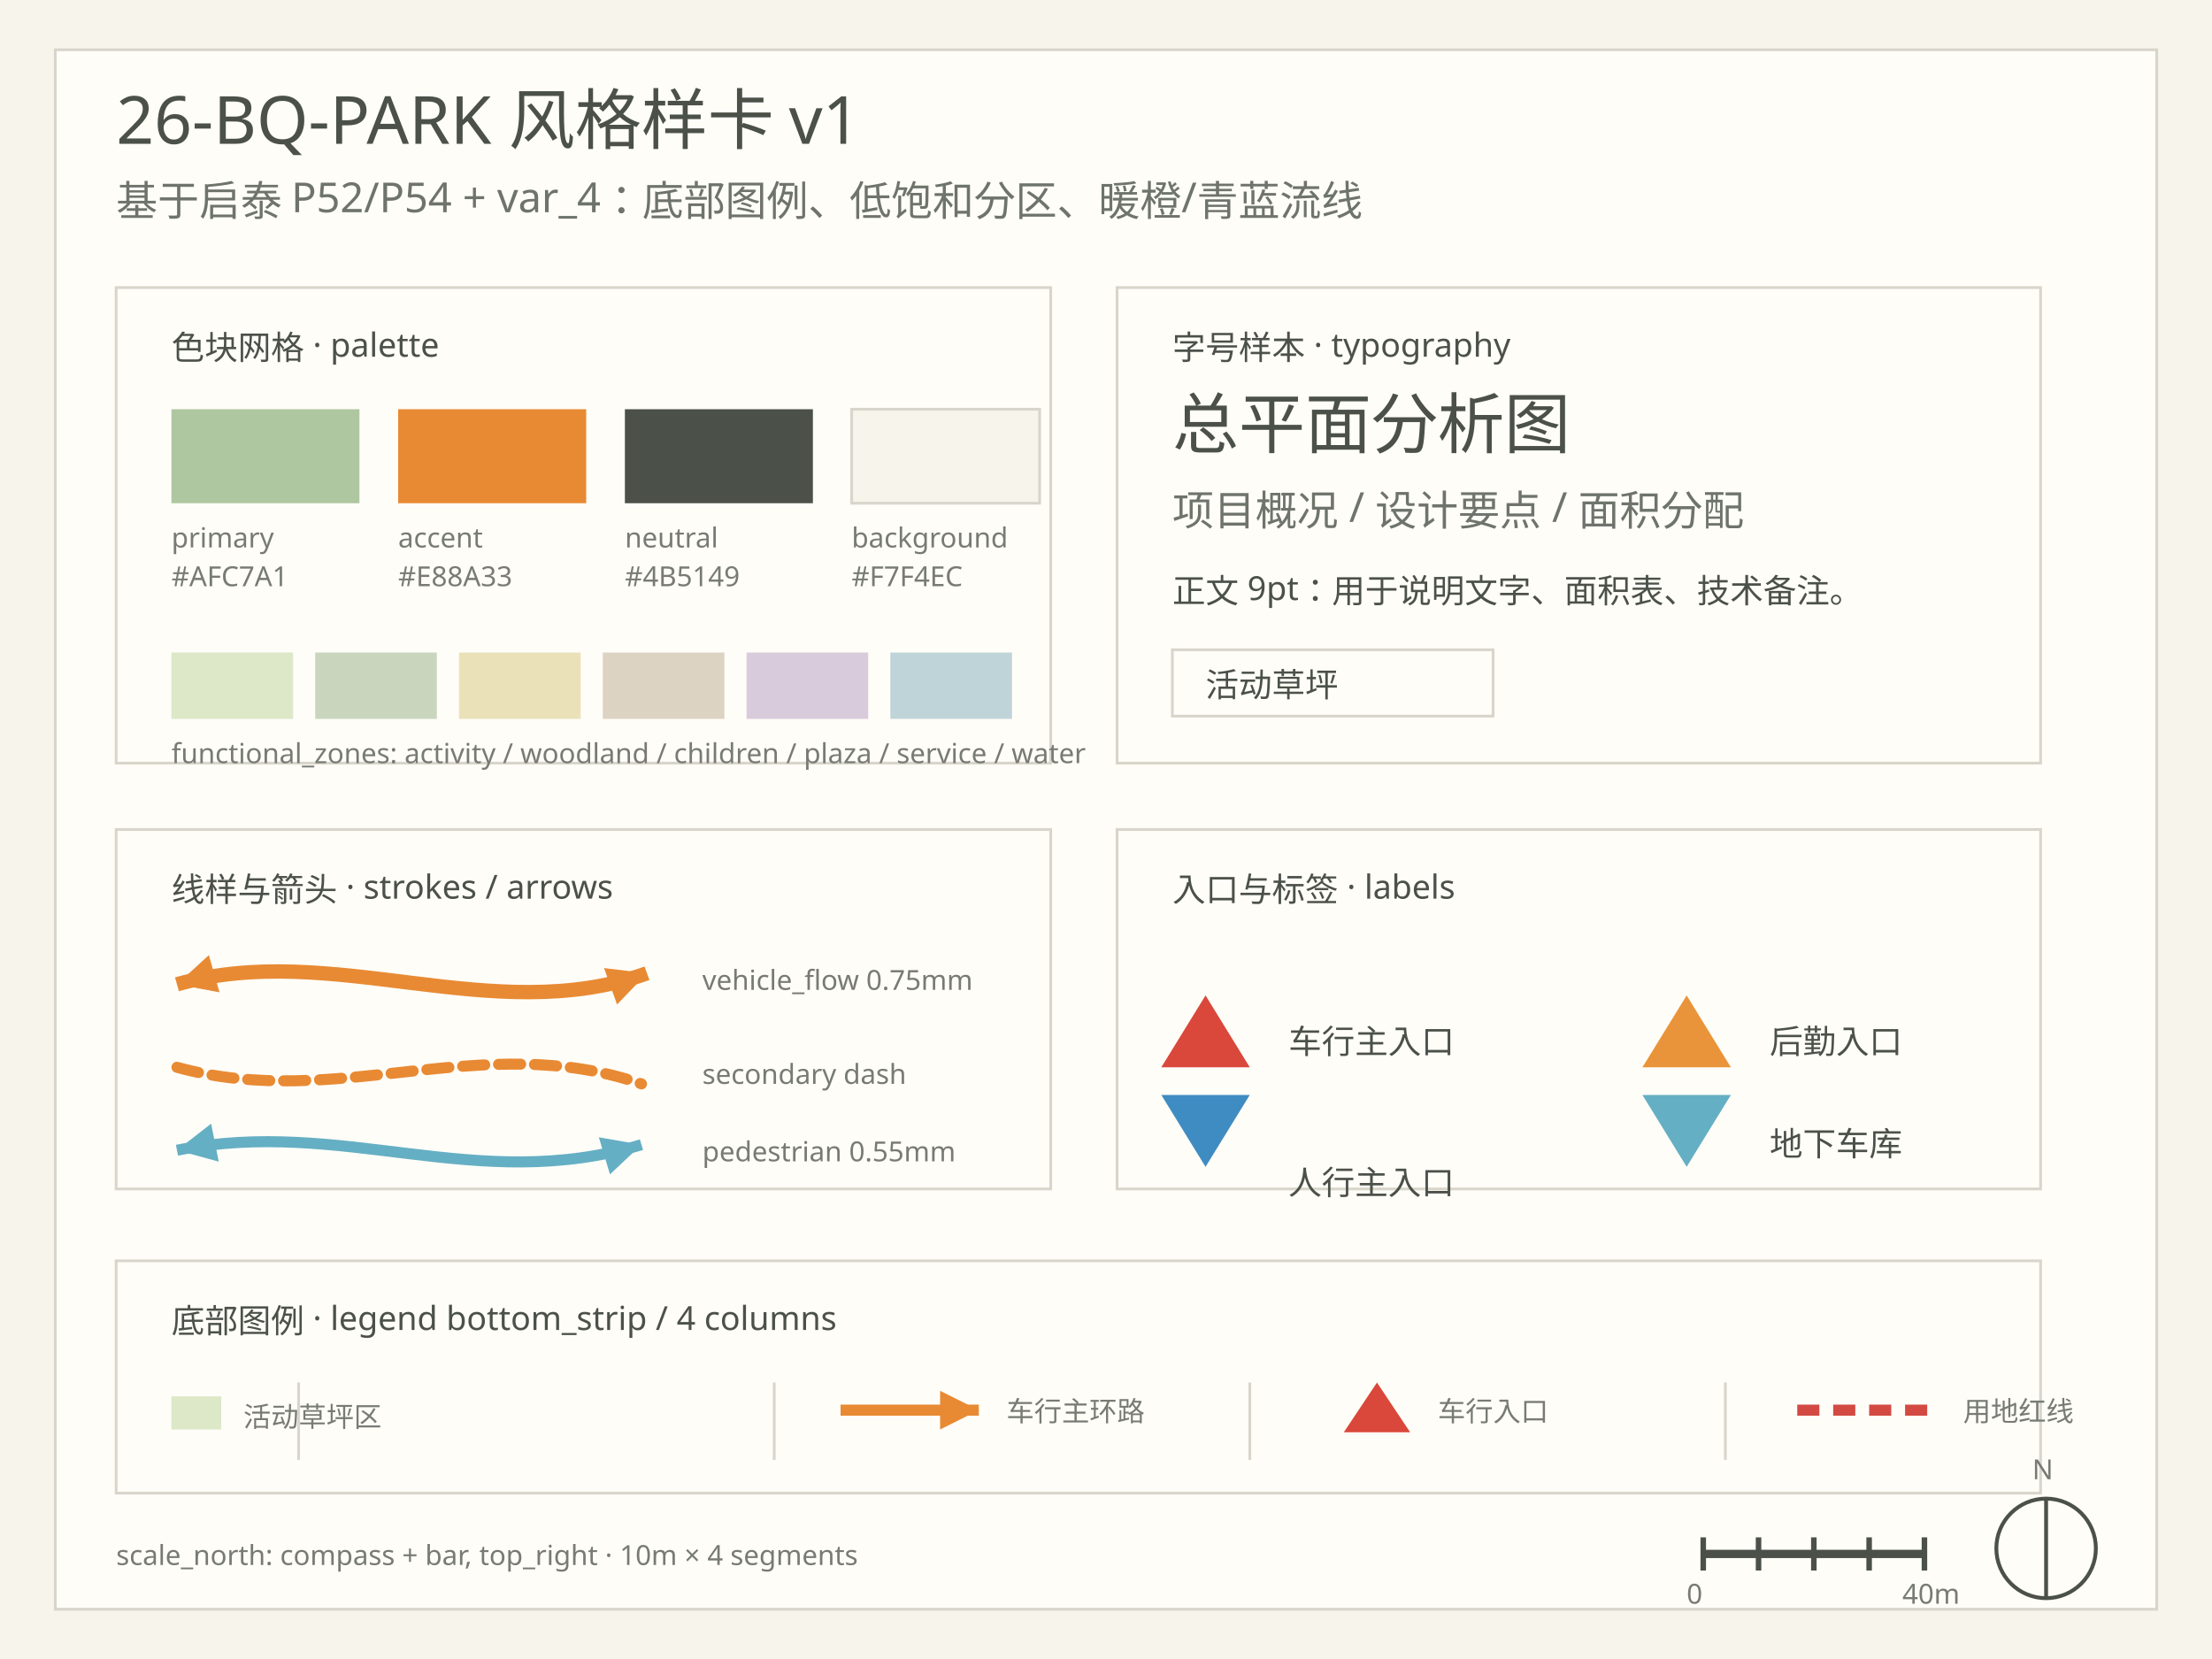
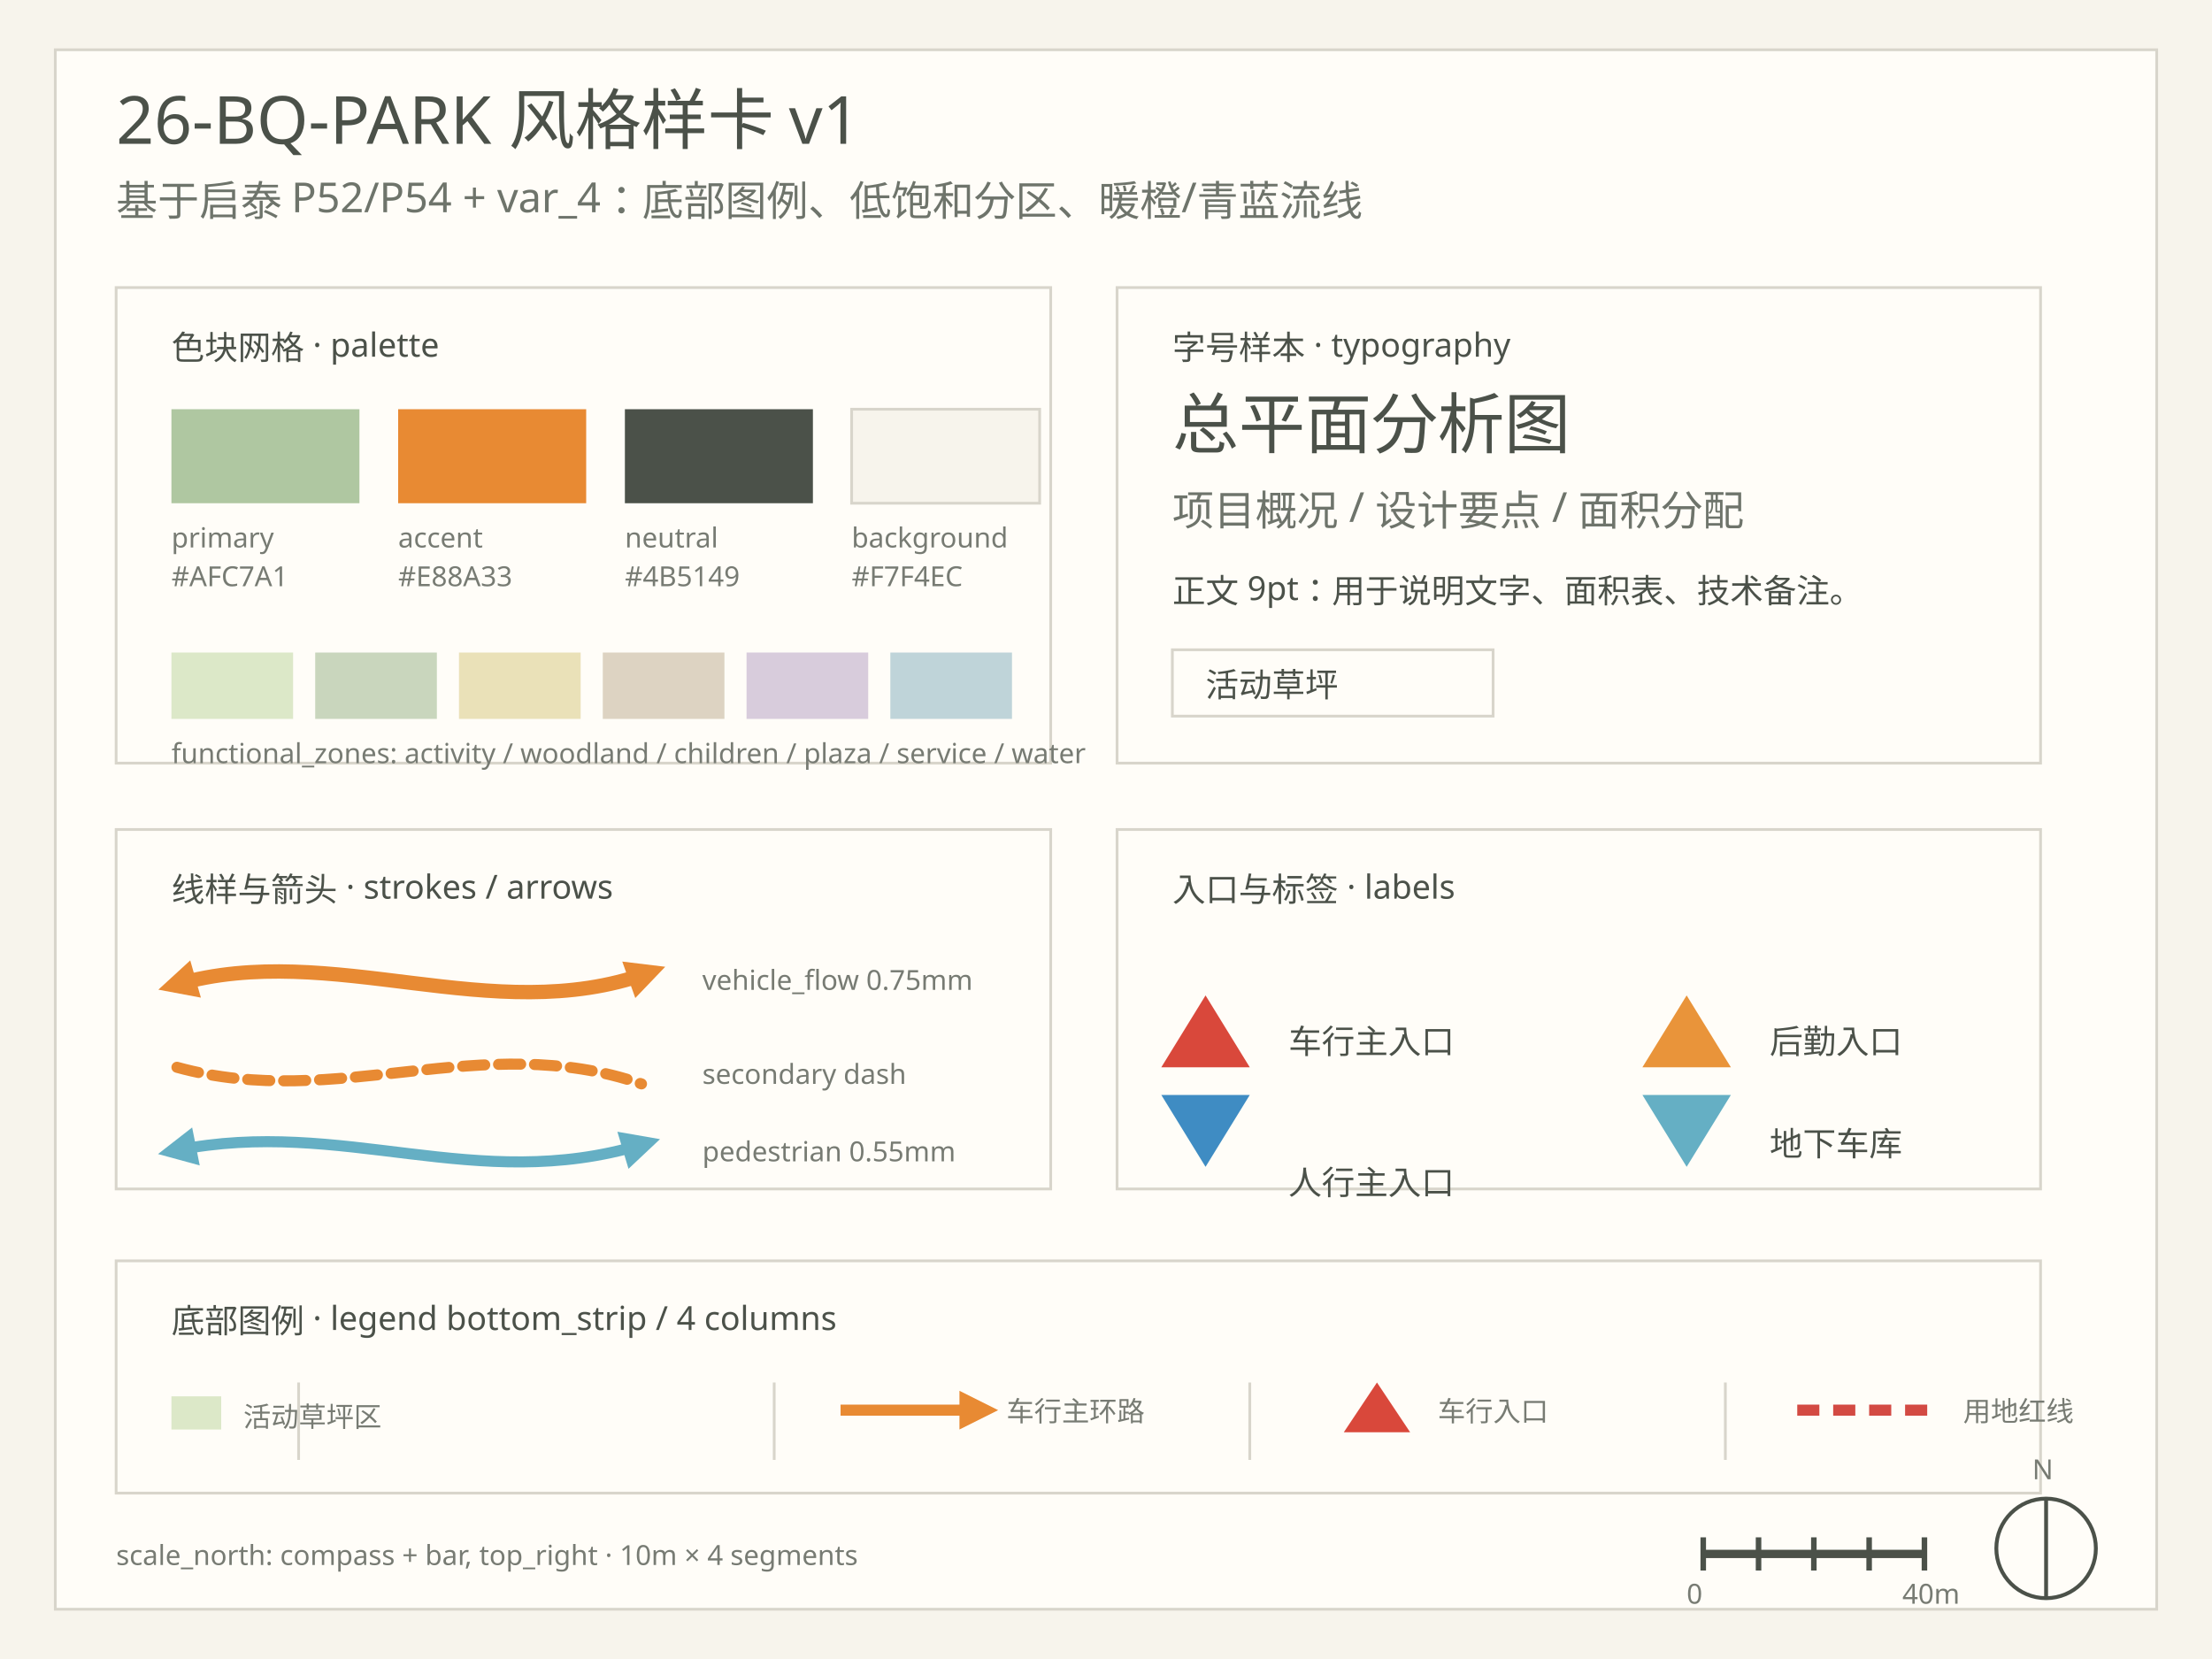
<svg xmlns="http://www.w3.org/2000/svg" width="800" height="600" viewBox="0 0 800 600">
  <defs>
-     <marker id="arrow-vehicle" viewBox="0 0 10 10" markerWidth="14" markerHeight="14" refX="10" refY="5" orient="auto-start-reverse" markerUnits="userSpaceOnUse">
+     <marker id="arrow-vehicle" viewBox="0 0 10 10" markerWidth="14" markerHeight="14" refX="5" refY="5" orient="auto-start-reverse" markerUnits="userSpaceOnUse">
      <path d="M0,0 L10,5 L0,10 z" fill="#E88A33" />
    </marker>
-     <marker id="arrow-pedestrian" viewBox="0 0 10 10" markerWidth="14" markerHeight="14" refX="10" refY="5" orient="auto-start-reverse" markerUnits="userSpaceOnUse">
+     <marker id="arrow-pedestrian" viewBox="0 0 10 10" markerWidth="14" markerHeight="14" refX="5" refY="5" orient="auto-start-reverse" markerUnits="userSpaceOnUse">
      <path d="M0,0 L10,5 L0,10 z" fill="#65AFC4" />
    </marker>
    <style>
      text { font-family: "Source Han Sans CN", "PingFang SC", "Microsoft YaHei", sans-serif; fill: #4B5149; }
      .title { font-size: 24px; font-weight: 500; }
      .subtitle { font-size: 15px; font-weight: 400; fill: #6E746B; }
      .body { font-size: 12px; font-weight: 400; }
      .label { font-size: 12px; font-weight: 500; }
      .tiny { font-size: 10px; fill: #777B73; }
      .panel { fill: #FFFDF8; stroke: #D8D5CB; stroke-width: 1; }
      .divider { stroke: #D8D5CB; stroke-width: 1; }
    </style>
  </defs>
  <rect width="800" height="600" fill="#F7F4EC" />
  <rect x="20" y="18" width="760" height="564" fill="#FFFDF8" stroke="#D8D5CB" stroke-width="1" />
  <text x="42" y="52" class="title">26-BQ-PARK 风格样卡 v1</text>
  <text x="42" y="78" class="subtitle">基于启泰 P52/P54 + var_4：底部图例、低饱和分区、暖橙/青蓝流线</text>
  <g id="palette-section">
    <rect x="42" y="104" width="338" height="172" class="panel" />
    <text x="62" y="130" class="label">色块网格 · palette</text>
    <g transform="translate(62 148)">
      <rect width="68" height="34" fill="#AFC7A1" />
      <text x="0" y="50" class="tiny">primary</text>
      <text x="0" y="64" class="tiny">#AFC7A1</text>
      <rect x="82" width="68" height="34" fill="#E88A33" />
      <text x="82" y="50" class="tiny">accent</text>
      <text x="82" y="64" class="tiny">#E88A33</text>
      <rect x="164" width="68" height="34" fill="#4B5149" />
      <text x="164" y="50" class="tiny">neutral</text>
      <text x="164" y="64" class="tiny">#4B5149</text>
      <rect x="246" width="68" height="34" fill="#F7F4EC" stroke="#D8D5CB" />
      <text x="246" y="50" class="tiny">background</text>
      <text x="246" y="64" class="tiny">#F7F4EC</text>
      <rect y="88" width="44" height="24" fill="#DCE8C8" />
      <rect x="52" y="88" width="44" height="24" fill="#C9D6BD" />
      <rect x="104" y="88" width="44" height="24" fill="#EAE1B8" />
      <rect x="156" y="88" width="44" height="24" fill="#DDD3C2" />
      <rect x="208" y="88" width="44" height="24" fill="#D8CCDC" />
      <rect x="260" y="88" width="44" height="24" fill="#BFD4D9" />
      <text y="128" class="tiny">functional_zones: activity / woodland / children / plaza / service / water</text>
    </g>
  </g>
  <g id="typography-section">
    <rect x="404" y="104" width="334" height="172" class="panel" />
    <text x="424" y="130" class="label">字号样本 · typography</text>
    <text x="424" y="162" style="font-size:24px;font-weight:500">总平面分析图</text>
    <text x="424" y="190" style="font-size:15px;fill:#6E746B">项目概况 / 设计要点 / 面积分配</text>
    <text x="424" y="218" class="body">正文 9pt：用于说明文字、面积表、技术备注。</text>
    <rect x="424" y="235" width="116" height="24" fill="#FFFDF8" stroke="#D8D5CB" />
    <text x="436" y="252" class="label">活动草坪</text>
  </g>
  <g id="stroke-arrow-section">
    <rect x="42" y="300" width="338" height="130" class="panel" />
    <text x="62" y="326" class="label">线样与箭头 · strokes / arrows</text>
    <path d="M64 356 C120 340, 178 372, 234 352" fill="none" stroke="#E88A33" stroke-width="5.2" stroke-linecap="butt" marker-start="url(#arrow-vehicle)" marker-end="url(#arrow-vehicle)" />
    <text x="254" y="358" class="tiny">vehicle_flow 0.75mm</text>
    <path d="M64 386 C122 402, 174 372, 232 392" fill="none" stroke="#E88A33" stroke-width="4.0" stroke-dasharray="8 5" stroke-linecap="round" />
    <text x="254" y="392" class="tiny">secondary dash</text>
    <path d="M64 416 C124 404, 172 432, 232 414" fill="none" stroke="#65AFC4" stroke-width="4.0" stroke-linecap="butt" marker-start="url(#arrow-pedestrian)" marker-end="url(#arrow-pedestrian)" />
    <text x="254" y="420" class="tiny">pedestrian 0.55mm</text>
  </g>
  <g id="label-entrance-section">
    <rect x="404" y="300" width="334" height="130" class="panel" />
    <text x="424" y="326" class="label">入口与标签 · labels</text>
    <path d="M436 360 L452 386 L420 386 Z" fill="#D9483B" />
    <text x="466" y="381" class="body">车行主入口</text>
    <path d="M436 410 L452 384 L420 384 Z" transform="translate(0 12)" fill="#3F8CC3" />
    <text x="466" y="432" class="body">人行主入口</text>
    <path d="M610 360 L626 386 L594 386 Z" fill="#E9943A" />
    <text x="640" y="381" class="body">后勤入口</text>
    <path d="M610 422 L626 396 L594 396 Z" fill="#65AFC4" />
    <text x="640" y="418" class="body">地下车库</text>
  </g>
  <g id="legend-section">
    <rect x="42" y="456" width="696" height="84" class="panel" />
    <text x="62" y="482" class="label">底部图例 · legend bottom_strip / 4 columns</text>
    <line x1="108" y1="500" x2="108" y2="528" class="divider" />
    <line x1="280" y1="500" x2="280" y2="528" class="divider" />
    <line x1="452" y1="500" x2="452" y2="528" class="divider" />
    <line x1="624" y1="500" x2="624" y2="528" class="divider" />
    <rect x="62" y="505" width="18" height="12" fill="#DCE8C8" />
    <text x="88" y="516" class="tiny">活动草坪区</text>
    <line x1="304" y1="510" x2="354" y2="510" stroke="#E88A33" stroke-width="4" marker-end="url(#arrow-vehicle)" />
    <text x="364" y="514" class="tiny">车行主环路</text>
    <path d="M486 518 L498 500 L510 518 Z" fill="#D9483B" />
    <text x="520" y="514" class="tiny">车行入口</text>
    <line x1="650" y1="510" x2="702" y2="510" stroke="#D34A43" stroke-width="4" stroke-dasharray="8 5" />
    <text x="710" y="514" class="tiny">用地红线</text>
  </g>
  <g id="scale-north-section">
    <text x="42" y="566" class="tiny">scale_north: compass + bar, top_right · 10m × 4 segments</text>
    <line x1="616" y1="562" x2="696" y2="562" stroke="#4B5149" stroke-width="3" />
    <line x1="616" y1="556" x2="616" y2="568" stroke="#4B5149" stroke-width="2" />
    <line x1="636" y1="556" x2="636" y2="568" stroke="#4B5149" stroke-width="2" />
    <line x1="656" y1="556" x2="656" y2="568" stroke="#4B5149" stroke-width="2" />
    <line x1="676" y1="556" x2="676" y2="568" stroke="#4B5149" stroke-width="2" />
    <line x1="696" y1="556" x2="696" y2="568" stroke="#4B5149" stroke-width="2" />
    <text x="610" y="580" class="tiny">0</text>
    <text x="688" y="580" class="tiny">40m</text>
    <circle cx="740" cy="560" r="18" fill="none" stroke="#4B5149" stroke-width="1.4" />
    <line x1="740" y1="542" x2="740" y2="578" stroke="#4B5149" stroke-width="1.4" />
    <text x="735" y="535" class="tiny">N</text>
  </g>
</svg>
